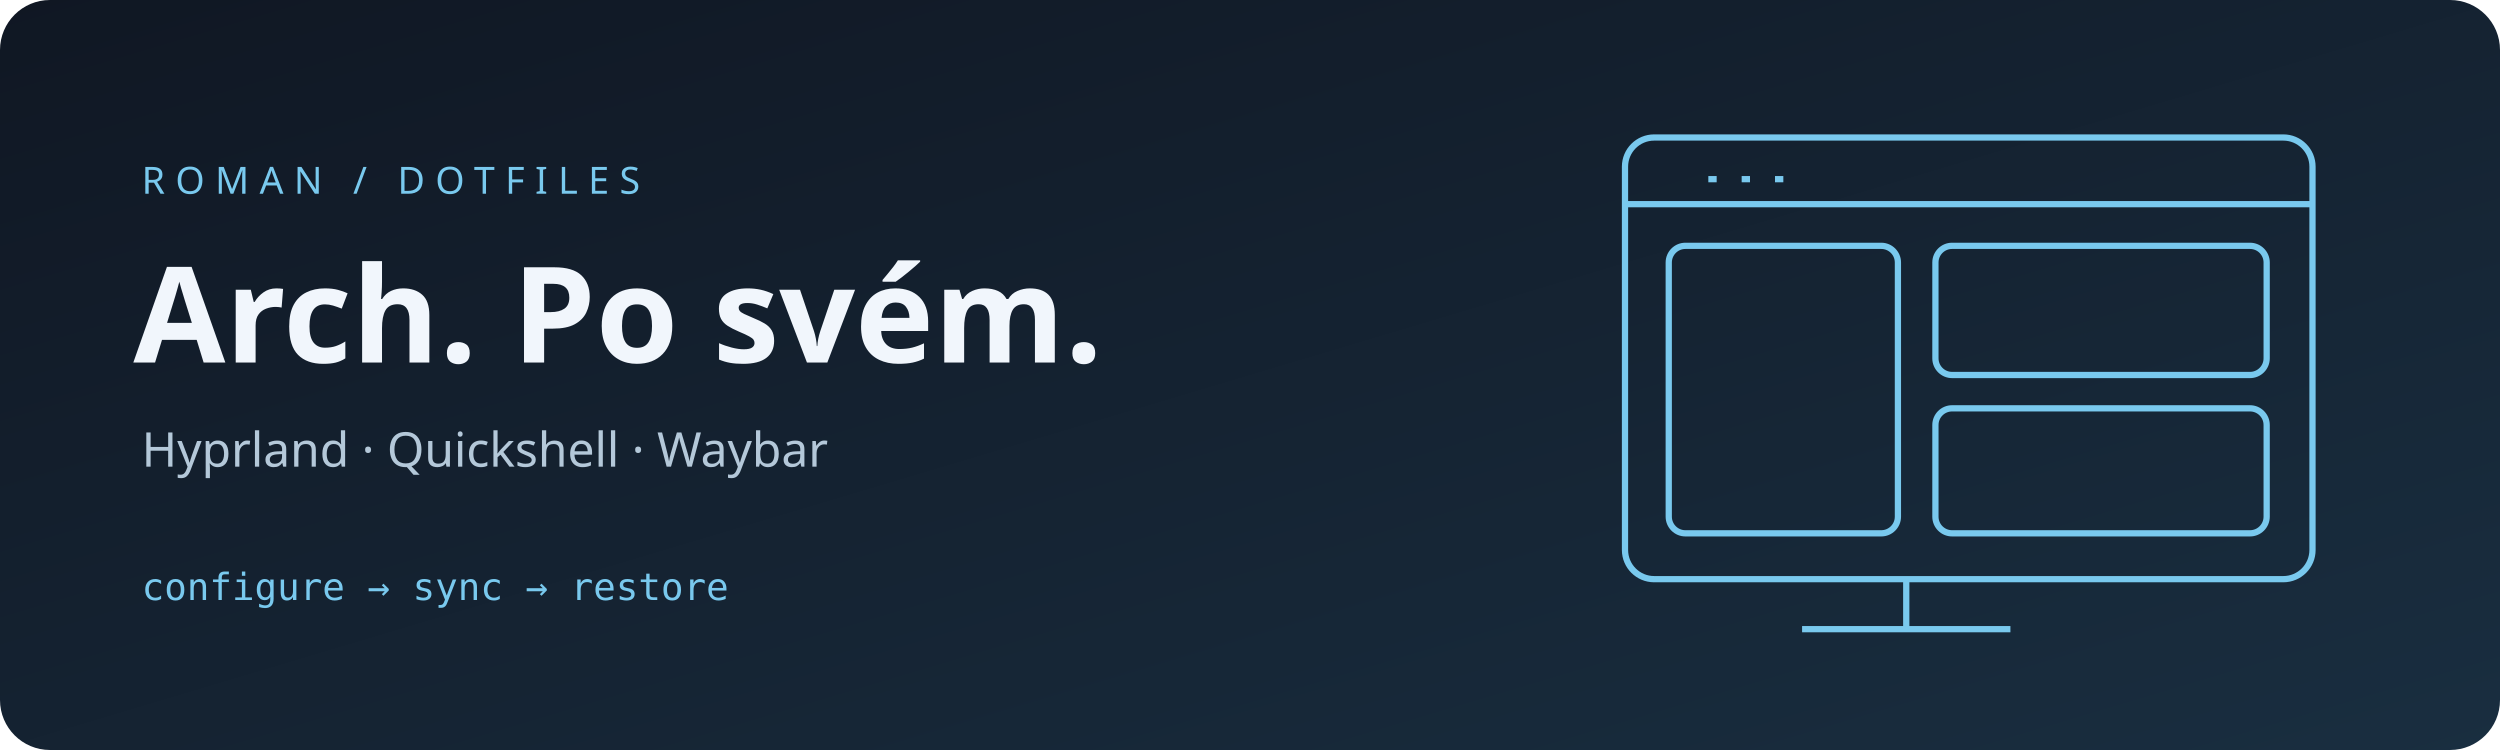
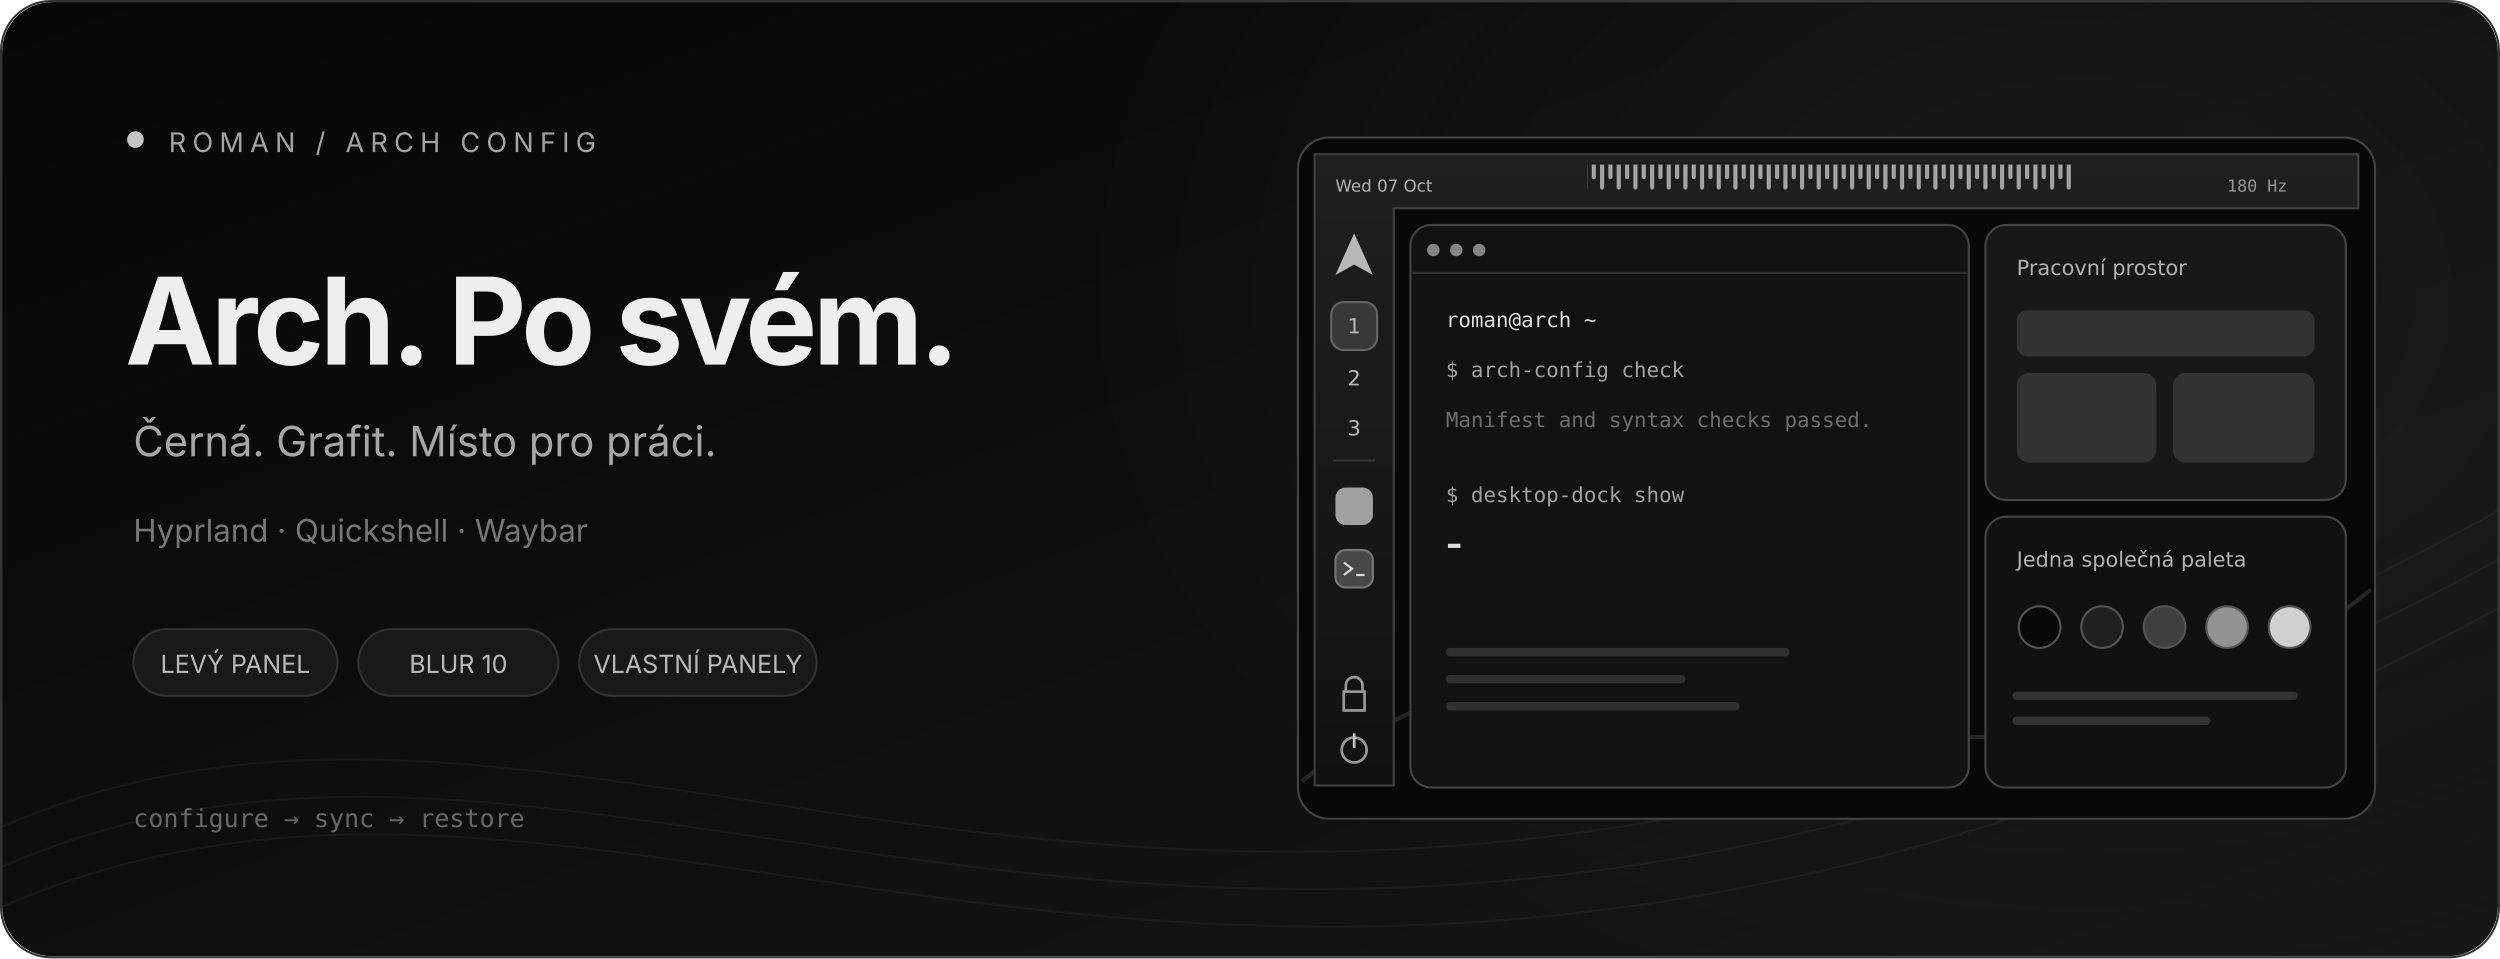
- <svg xmlns="http://www.w3.org/2000/svg" viewBox="0 0 1200 360">
+ <svg xmlns="http://www.w3.org/2000/svg" width="1200" height="460" viewBox="0 0 1200 460" role="img" aria-labelledby="title desc">
  <defs>
-     <linearGradient id="bg" x2="1" y2="1">
-       <stop stop-color="#101723" />
-       <stop offset="1" stop-color="#192e40" />
+     <linearGradient id="background" x2="1" y2="1">
+       <stop stop-color="#070707" />
+       <stop offset="1" stop-color="#161616" />
    </linearGradient>
+     <linearGradient id="surface" x2="0" y2="1">
+       <stop stop-color="#202020" />
+       <stop offset="1" stop-color="#111111" />
+     </linearGradient>
+     <radialGradient id="glow">
+       <stop stop-color="#666" stop-opacity=".13" />
+       <stop offset="1" stop-color="#666" stop-opacity="0" />
+     </radialGradient>
+     <clipPath id="frame">
+       <rect x="1" y="1" width="1198" height="458" rx="24" />
+     </clipPath>
+     <pattern id="waves" width="8" height="32" patternUnits="userSpaceOnUse">
+       <path d="M2 8v16M6 13v6" stroke="#a0a0a0" stroke-width="2" stroke-linecap="round" />
+     </pattern>
  </defs>
-   <rect width="1200" height="360" rx="24" fill="url(#bg)" />
-   <g fill="none" stroke="#79c9ee" stroke-width="3">
-     <rect x="780" y="66" width="330" height="212" rx="14" />
-     <path d="M780 98h330M820 86h4m12 0h4m12 0h4M915 278v24m-50 0h100" />
-     <rect x="801" y="118" width="110" height="138" rx="8" />
-     <rect x="929" y="118" width="159" height="62" rx="8" />
-     <rect x="929" y="196" width="159" height="60" rx="8" />
+   <g clip-path="url(#frame)">
+     <rect width="1200" height="460" fill="url(#background)" />
+     <ellipse cx="1000" cy="140" rx="490" ry="370" fill="url(#glow)" />
+     <g fill="none" stroke="#8a8a8a" stroke-opacity=".09">
+       <path d="M-100 460C240 180 530 650 1260 210" />
+       <path d="M-100 478C250 198 540 668 1270 228" />
+       <path d="M-100 496C260 216 550 686 1280 246" />
+     </g>
+     <g font-family="Inter, DejaVu Sans, sans-serif">
+       <circle cx="65" cy="67" r="4" fill="#c4c4c4" />
+       <text x="81" y="73" fill="#a4a4a4" font-size="13" letter-spacing="3">ROMAN / ARCH CONFIG</text>
+       <text x="60" y="175" fill="#eeeeee" font-size="58" font-weight="700" letter-spacing="-2">Arch. Po svém.</text>
+       <text x="64" y="219" fill="#a7a7a7" font-size="20">Černá. Grafit. Místo pro práci.</text>
+       <text x="64" y="260" fill="#777777" font-size="15">Hyprland · Quickshell · Waybar</text>
+       <g font-size="12" fill="#bababa">
+         <rect x="64" y="302" width="98" height="32" rx="16" fill="#191919" stroke="#333" />
+         <text x="113" y="323" text-anchor="middle">LEVÝ PANEL</text>
+         <rect x="172" y="302" width="96" height="32" rx="16" fill="#191919" stroke="#333" />
+         <text x="220" y="323" text-anchor="middle">BLUR 10</text>
+         <rect x="278" y="302" width="114" height="32" rx="16" fill="#191919" stroke="#333" />
+         <text x="335" y="323" text-anchor="middle">VLASTNÍ PANELY</text>
+       </g>
+       <text x="64" y="397" fill="#686868" font-family="JetBrains Mono, DejaVu Sans Mono, monospace" font-size="12">configure  →  sync  →  restore</text>
+     </g>
+     <g transform="translate(623 66)">
+       <rect width="517" height="327" rx="15" fill="#080808" stroke="#444" />
+       <path d="M2 309C170 170 300 392 515 217" fill="none" stroke="#252525" stroke-width="2" />
+       <path d="M8 8h501v26H46v277H8Z" fill="url(#surface)" stroke="#414141" />
+       <text x="18" y="26" fill="#b4b4b4" font-family="DejaVu Sans, sans-serif" font-size="8">Wed 07 Oct</text>
+       <rect x="139" y="13" width="234" height="16" fill="url(#waves)" />
+       <text x="446" y="26" fill="#989898" font-family="DejaVu Sans Mono, monospace" font-size="8">180 Hz</text>
+       <path d="M27 46l-9 20 9-5 9 5Z" fill="#b8b8b8" />
+       <rect x="16" y="79" width="22" height="23" rx="6" fill="#383838" stroke="#666" />
+       <g fill="#bababa" text-anchor="middle" font-family="DejaVu Sans, sans-serif" font-size="10">
+         <text x="27" y="94">1</text>
+         <text x="27" y="119">2</text>
+         <text x="27" y="143">3</text>
+       </g>
+       <path d="M17 155h20" stroke="#393939" />
+       <rect x="18" y="168" width="18" height="18" rx="5" fill="#a1a1a1" />
+       <rect x="18" y="198" width="18" height="18" rx="5" fill="#484848" stroke="#777" />
+       <path d="M22 204l4 3-4 3m6 0h4" fill="none" stroke="#dedede" />
+       <g stroke="#999" fill="none" stroke-width="1.3">
+         <path d="M23 266v-3a4 4 0 018 0v3m-9 0h10v9H22Z" />
+         <circle cx="27" cy="294" r="6" />
+         <path d="M27 286v7" stroke="#c4c4c4" />
+       </g>
+       <rect x="54" y="42" width="268" height="270" rx="10" fill="#121212" stroke="#454545" />
+       <path d="M55 65h266" stroke="#313131" />
+       <g fill="#858585">
+         <circle cx="65" cy="54" r="3" />
+         <circle cx="76" cy="54" r="3" />
+         <circle cx="87" cy="54" r="3" />
+       </g>
+       <g font-family="DejaVu Sans Mono, monospace" font-size="10">
+         <text x="71" y="91" fill="#e1e1e1">roman@arch ~</text>
+         <text x="71" y="115" fill="#a2a2a2">$ arch-config check</text>
+         <text x="71" y="139" fill="#6e6e6e">Manifest and syntax checks passed.</text>
+         <text x="71" y="175" fill="#a2a2a2">$ desktop-dock show</text>
+         <path d="M72 196h6" stroke="#ddd" stroke-width="2" />
+       </g>
+       <g fill="#303030">
+         <rect x="71" y="245" width="165" height="4" rx="2" />
+         <rect x="71" y="258" width="115" height="4" rx="2" />
+         <rect x="71" y="271" width="141" height="4" rx="2" />
+       </g>
+       <rect x="330" y="42" width="173" height="132" rx="10" fill="#181818" stroke="#454545" />
+       <text x="345" y="66" fill="#b3b3b3" font-family="DejaVu Sans, sans-serif" font-size="10">Pracovní prostor</text>
+       <g fill="#333">
+         <rect x="345" y="83" width="143" height="22" rx="5" />
+         <rect x="345" y="113" width="67" height="43" rx="6" />
+         <rect x="420" y="113" width="68" height="43" rx="6" />
+       </g>
+       <rect x="330" y="182" width="173" height="130" rx="10" fill="#111" stroke="#454545" />
+       <text x="345" y="206" fill="#b3b3b3" font-family="DejaVu Sans, sans-serif" font-size="10">Jedna společná paleta</text>
+       <g stroke="#555">
+         <circle cx="356" cy="235" r="10" fill="#090909" />
+         <circle cx="386" cy="235" r="10" fill="#202020" />
+         <circle cx="416" cy="235" r="10" fill="#404040" />
+         <circle cx="446" cy="235" r="10" fill="#929292" />
+         <circle cx="476" cy="235" r="10" fill="#d0d0d0" />
+       </g>
+       <path d="M345 268h133m-133 12h91" stroke="#333" stroke-width="4" stroke-linecap="round" />
+     </g>
  </g>
-   <text x="68" y="93" fill="#79c9ee" font-family="sans-serif" font-size="18" letter-spacing="5">ROMAN / DOTFILES</text>
-   <text x="64" y="174" fill="#f1f6fc" font-family="sans-serif" font-size="64" font-weight="700">Arch. Po svém.</text>
-   <text x="68" y="224" fill="#b4c8d9" font-family="sans-serif" font-size="23">Hyprland · Quickshell · Waybar</text>
-   <text x="68" y="288" fill="#79c9ee" font-family="monospace" font-size="18">configure → sync → restore</text>
+   <rect x=".5" y=".5" width="1199" height="459" rx="24" fill="none" stroke="#343434" />
</svg>
